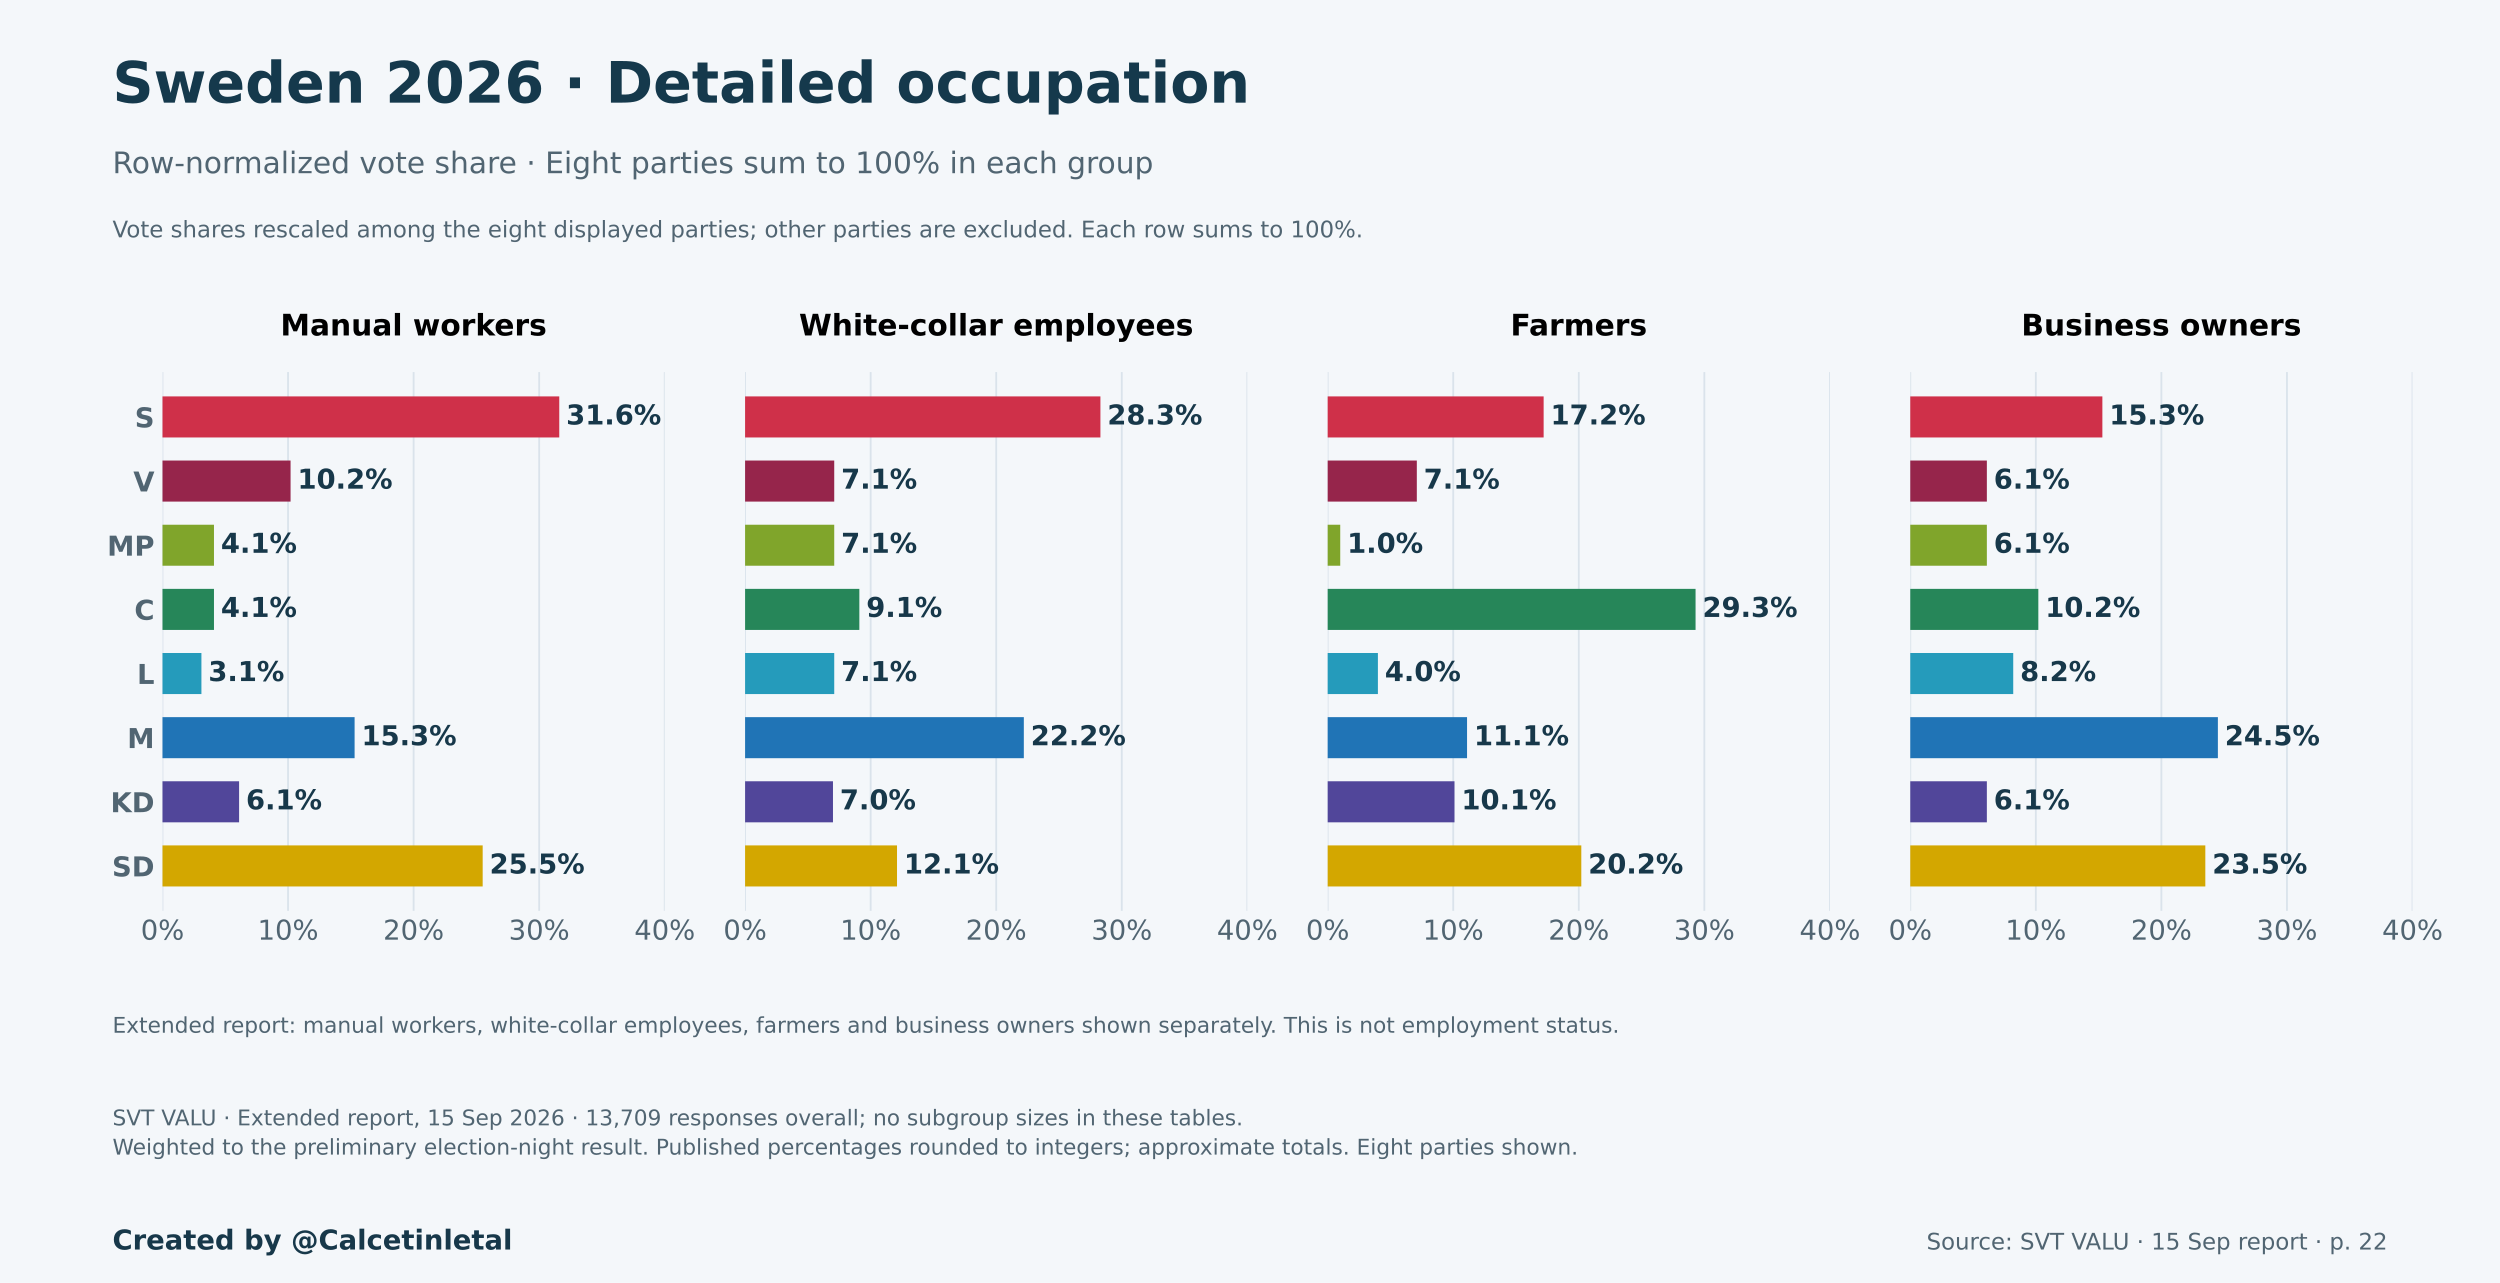
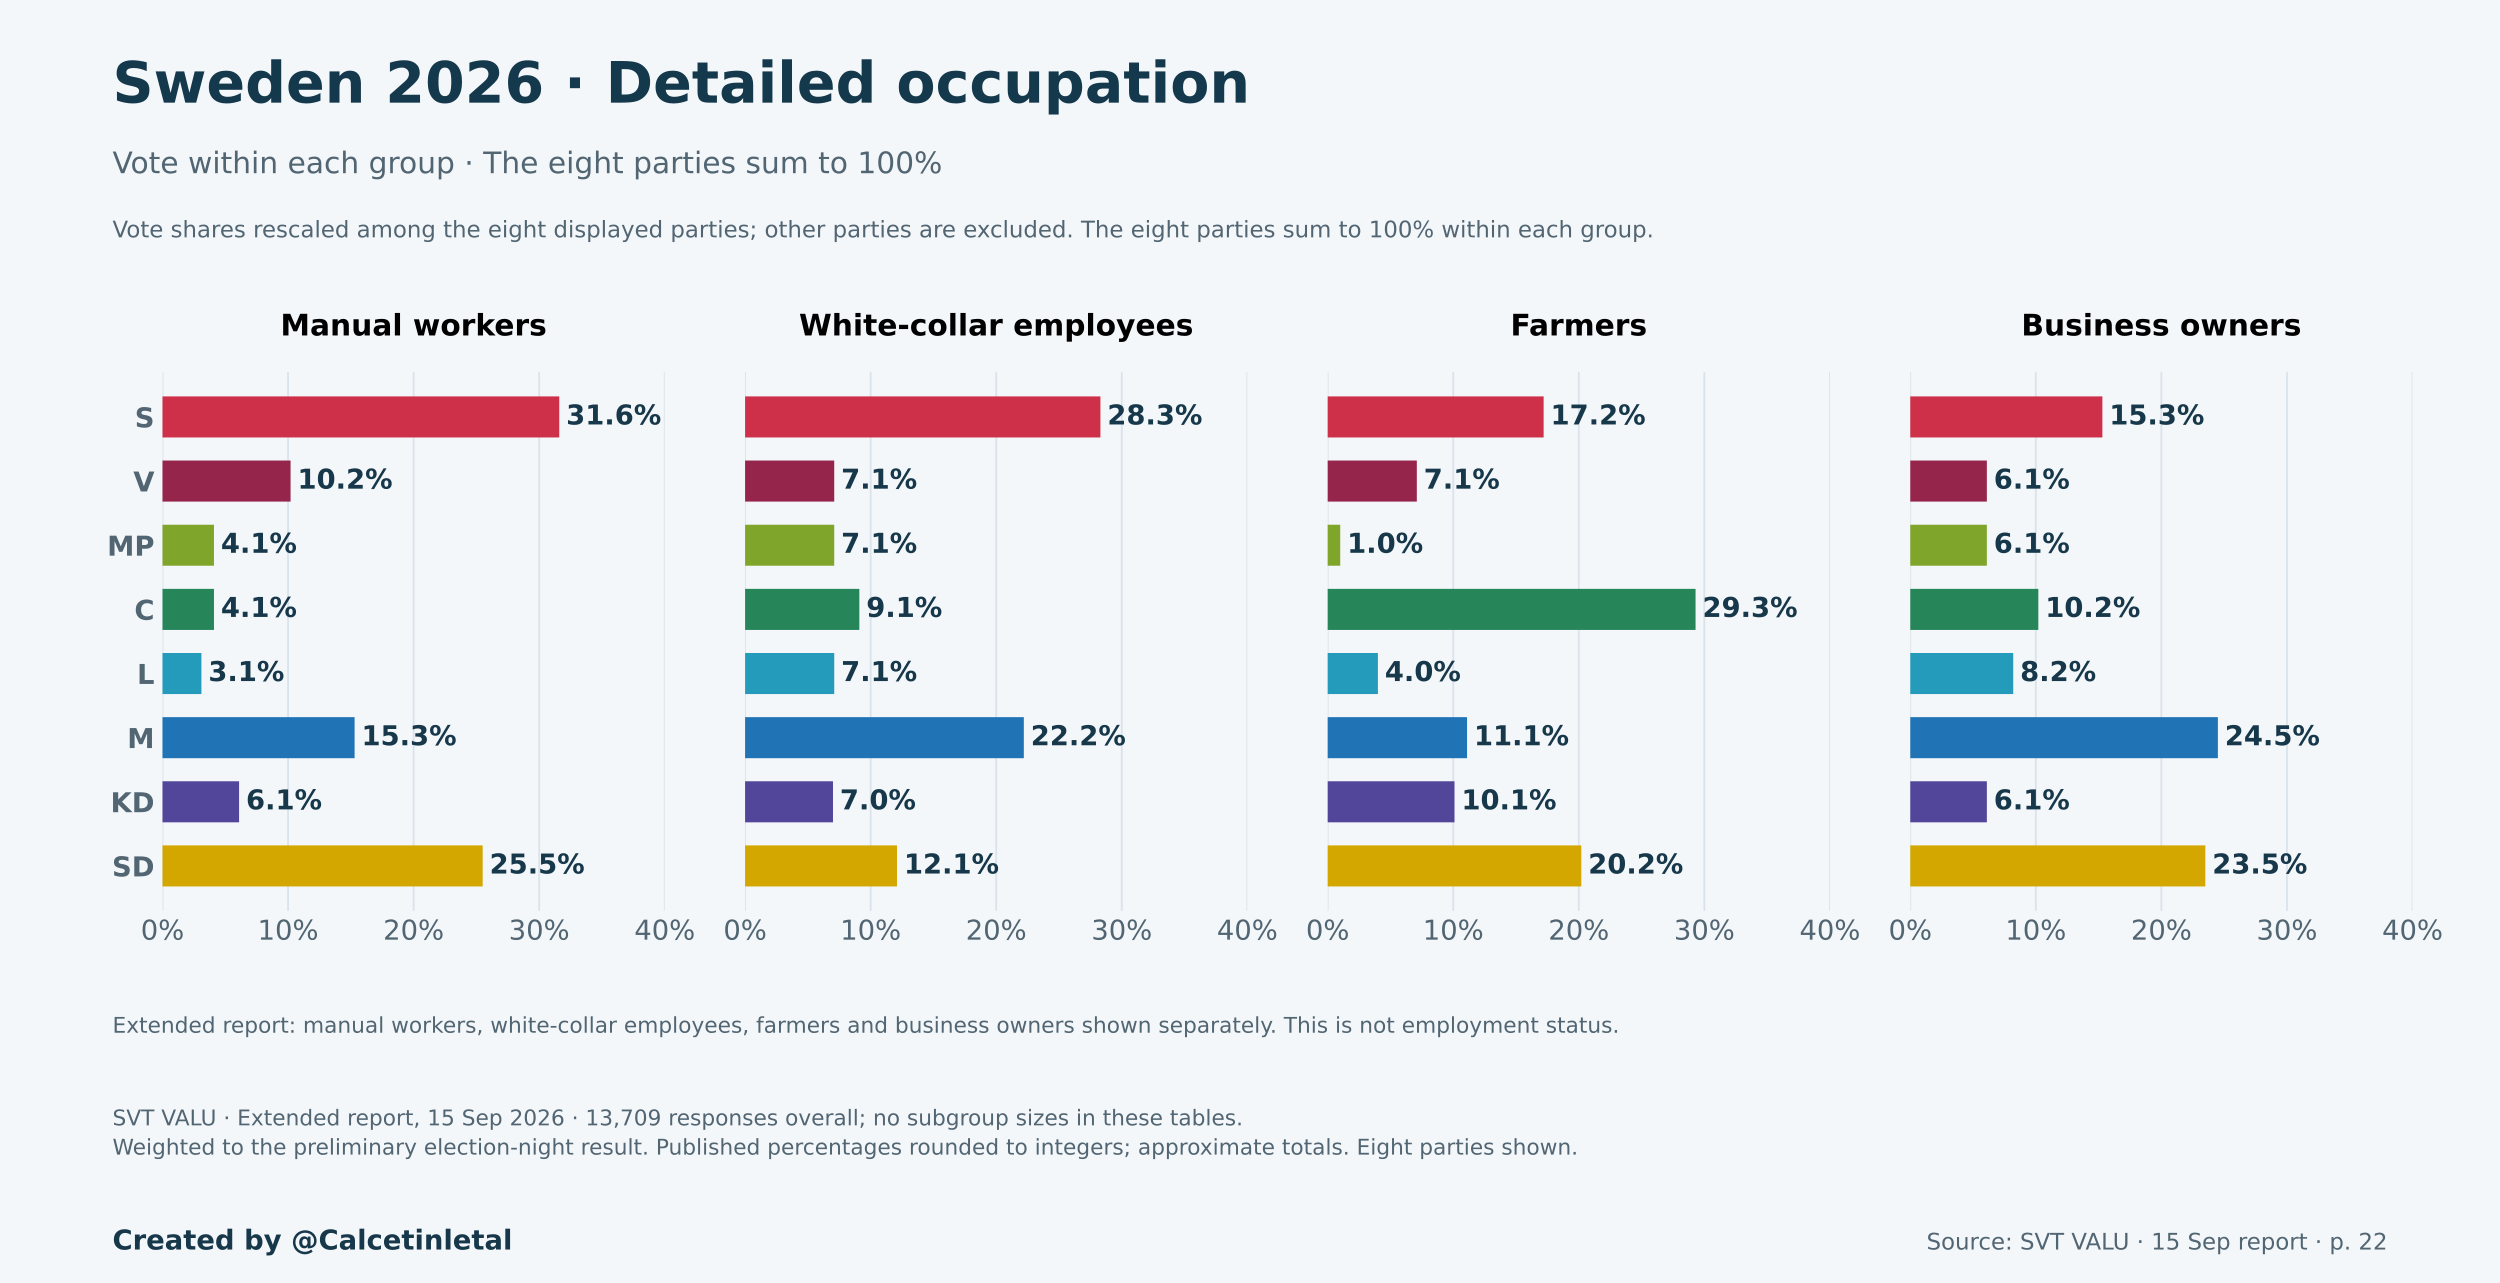
<svg xmlns="http://www.w3.org/2000/svg" xmlns:xlink="http://www.w3.org/1999/xlink" width="1094.4pt" height="561.6pt" viewBox="0 0 1094.4 561.6" version="1.1">
  <defs>
    <style type="text/css">*{stroke-linejoin: round; stroke-linecap: butt}</style>
  </defs>
  <g id="figure_1">
    <g id="patch_1">
      <path d="M 0 561.6 L 1094.4 561.6 L 1094.4 0 L 0 0 z " style="fill: #f4f7fa" />
    </g>
    <g id="axes_1">
      <g id="patch_2">
        <path d="M 71.136 398.736 L 290.993 398.736 L 290.993 162.864 L 71.136 162.864 z " style="fill: #f4f7fa" />
      </g>
      <g id="matplotlib.axis_1">
        <g id="xtick_1">
          <g id="line2d_1">
-             <path d="M 71.136 398.736 L 71.136 162.864 " clip-path="url(#pea4f59d64b)" style="fill: none; stroke: #dae3eb; stroke-width: 0.8; stroke-linecap: square" />
+             <path d="M 71.136 398.736 L 71.136 162.864 " clip-path="url(#p33c6704130)" style="fill: none; stroke: #dae3eb; stroke-width: 0.8; stroke-linecap: square" />
          </g>
          <g id="line2d_2" />
          <g id="text_1">
            <text style="font-size: 12px; font-family: 'DejaVu Sans'; text-anchor: middle; fill: #516572" x="71.136" y="411.354" transform="rotate(-0 71.136 411.3541)">0%</text>
          </g>
        </g>
        <g id="xtick_2">
          <g id="line2d_3">
-             <path d="M 126.1 398.736 L 126.1 162.864 " clip-path="url(#pea4f59d64b)" style="fill: none; stroke: #dae3eb; stroke-width: 0.8; stroke-linecap: square" />
+             <path d="M 126.1 398.736 L 126.1 162.864 " clip-path="url(#p33c6704130)" style="fill: none; stroke: #dae3eb; stroke-width: 0.8; stroke-linecap: square" />
          </g>
          <g id="line2d_4" />
          <g id="text_2">
            <text style="font-size: 12px; font-family: 'DejaVu Sans'; text-anchor: middle; fill: #516572" x="126.1" y="411.354" transform="rotate(-0 126.1003 411.3541)">10%</text>
          </g>
        </g>
        <g id="xtick_3">
          <g id="line2d_5">
-             <path d="M 181.065 398.736 L 181.065 162.864 " clip-path="url(#pea4f59d64b)" style="fill: none; stroke: #dae3eb; stroke-width: 0.8; stroke-linecap: square" />
+             <path d="M 181.065 398.736 L 181.065 162.864 " clip-path="url(#p33c6704130)" style="fill: none; stroke: #dae3eb; stroke-width: 0.8; stroke-linecap: square" />
          </g>
          <g id="line2d_6" />
          <g id="text_3">
            <text style="font-size: 12px; font-family: 'DejaVu Sans'; text-anchor: middle; fill: #516572" x="181.065" y="411.354" transform="rotate(-0 181.0646 411.3541)">20%</text>
          </g>
        </g>
        <g id="xtick_4">
          <g id="line2d_7">
-             <path d="M 236.029 398.736 L 236.029 162.864 " clip-path="url(#pea4f59d64b)" style="fill: none; stroke: #dae3eb; stroke-width: 0.8; stroke-linecap: square" />
+             <path d="M 236.029 398.736 L 236.029 162.864 " clip-path="url(#p33c6704130)" style="fill: none; stroke: #dae3eb; stroke-width: 0.8; stroke-linecap: square" />
          </g>
          <g id="line2d_8" />
          <g id="text_4">
            <text style="font-size: 12px; font-family: 'DejaVu Sans'; text-anchor: middle; fill: #516572" x="236.029" y="411.354" transform="rotate(-0 236.0289 411.3541)">30%</text>
          </g>
        </g>
        <g id="xtick_5">
          <g id="line2d_9">
-             <path d="M 290.993 398.736 L 290.993 162.864 " clip-path="url(#pea4f59d64b)" style="fill: none; stroke: #dae3eb; stroke-width: 0.8; stroke-linecap: square" />
+             <path d="M 290.993 398.736 L 290.993 162.864 " clip-path="url(#p33c6704130)" style="fill: none; stroke: #dae3eb; stroke-width: 0.8; stroke-linecap: square" />
          </g>
          <g id="line2d_10" />
          <g id="text_5">
            <text style="font-size: 12px; font-family: 'DejaVu Sans'; text-anchor: middle; fill: #516572" x="290.993" y="411.354" transform="rotate(-0 290.9931 411.3541)">40%</text>
          </g>
        </g>
      </g>
      <g id="matplotlib.axis_2">
        <g id="ytick_1">
          <g id="line2d_11" />
          <g id="text_6">
            <text style="font-weight: 700; font-size: 12px; font-family: 'DejaVu Sans'; text-anchor: end; fill: #516572" x="67.636" y="187.079" transform="rotate(-0 67.636 187.0791)">S</text>
          </g>
        </g>
        <g id="ytick_2">
          <g id="line2d_12" />
          <g id="text_7">
            <text style="font-weight: 700; font-size: 12px; font-family: 'DejaVu Sans'; text-anchor: end; fill: #516572" x="67.636" y="215.159" transform="rotate(-0 67.636 215.1591)">V</text>
          </g>
        </g>
        <g id="ytick_3">
          <g id="line2d_13" />
          <g id="text_8">
            <text style="font-weight: 700; font-size: 12px; font-family: 'DejaVu Sans'; text-anchor: end; fill: #516572" x="67.636" y="243.239" transform="rotate(-0 67.636 243.2391)">MP</text>
          </g>
        </g>
        <g id="ytick_4">
          <g id="line2d_14" />
          <g id="text_9">
            <text style="font-weight: 700; font-size: 12px; font-family: 'DejaVu Sans'; text-anchor: end; fill: #516572" x="67.636" y="271.319" transform="rotate(-0 67.636 271.3191)">C</text>
          </g>
        </g>
        <g id="ytick_5">
          <g id="line2d_15" />
          <g id="text_10">
            <text style="font-weight: 700; font-size: 12px; font-family: 'DejaVu Sans'; text-anchor: end; fill: #516572" x="67.636" y="299.399" transform="rotate(-0 67.636 299.3991)">L</text>
          </g>
        </g>
        <g id="ytick_6">
          <g id="line2d_16" />
          <g id="text_11">
            <text style="font-weight: 700; font-size: 12px; font-family: 'DejaVu Sans'; text-anchor: end; fill: #516572" x="67.636" y="327.479" transform="rotate(-0 67.636 327.4791)">M</text>
          </g>
        </g>
        <g id="ytick_7">
          <g id="line2d_17" />
          <g id="text_12">
            <text style="font-weight: 700; font-size: 12px; font-family: 'DejaVu Sans'; text-anchor: end; fill: #516572" x="67.636" y="355.559" transform="rotate(-0 67.636 355.5591)">KD</text>
          </g>
        </g>
        <g id="ytick_8">
          <g id="line2d_18" />
          <g id="text_13">
            <text style="font-weight: 700; font-size: 12px; font-family: 'DejaVu Sans'; text-anchor: end; fill: #516572" x="67.636" y="383.639" transform="rotate(-0 67.636 383.6391)">SD</text>
          </g>
        </g>
      </g>
      <g id="patch_3">
-         <path d="M 71.136 173.534 L 244.823 173.534 L 244.823 191.506 L 71.136 191.506 z " clip-path="url(#pea4f59d64b)" style="fill: #cf3049" />
+         <path d="M 71.136 173.534 L 244.823 173.534 L 244.823 191.506 L 71.136 191.506 z " clip-path="url(#p33c6704130)" style="fill: #cf3049" />
      </g>
      <g id="patch_4">
-         <path d="M 71.136 201.614 L 127.2 201.614 L 127.2 219.586 L 71.136 219.586 z " clip-path="url(#pea4f59d64b)" style="fill: #96254b" />
+         <path d="M 71.136 201.614 L 127.2 201.614 L 127.2 219.586 L 71.136 219.586 z " clip-path="url(#p33c6704130)" style="fill: #96254b" />
      </g>
      <g id="patch_5">
-         <path d="M 71.136 229.694 L 93.671 229.694 L 93.671 247.666 L 71.136 247.666 z " clip-path="url(#pea4f59d64b)" style="fill: #80a52b" />
+         <path d="M 71.136 229.694 L 93.671 229.694 L 93.671 247.666 L 71.136 247.666 z " clip-path="url(#p33c6704130)" style="fill: #80a52b" />
      </g>
      <g id="patch_6">
-         <path d="M 71.136 257.774 L 93.671 257.774 L 93.671 275.746 L 71.136 275.746 z " clip-path="url(#pea4f59d64b)" style="fill: #268659" />
+         <path d="M 71.136 257.774 L 93.671 257.774 L 93.671 275.746 L 71.136 275.746 z " clip-path="url(#p33c6704130)" style="fill: #268659" />
      </g>
      <g id="patch_7">
-         <path d="M 71.136 285.854 L 88.175 285.854 L 88.175 303.826 L 71.136 303.826 z " clip-path="url(#pea4f59d64b)" style="fill: #259bbb" />
+         <path d="M 71.136 285.854 L 88.175 285.854 L 88.175 303.826 L 71.136 303.826 z " clip-path="url(#p33c6704130)" style="fill: #259bbb" />
      </g>
      <g id="patch_8">
-         <path d="M 71.136 313.934 L 155.231 313.934 L 155.231 331.906 L 71.136 331.906 z " clip-path="url(#pea4f59d64b)" style="fill: #2074b6" />
+         <path d="M 71.136 313.934 L 155.231 313.934 L 155.231 331.906 L 71.136 331.906 z " clip-path="url(#p33c6704130)" style="fill: #2074b6" />
      </g>
      <g id="patch_9">
-         <path d="M 71.136 342.014 L 104.664 342.014 L 104.664 359.986 L 71.136 359.986 z " clip-path="url(#pea4f59d64b)" style="fill: #51469a" />
+         <path d="M 71.136 342.014 L 104.664 342.014 L 104.664 359.986 L 71.136 359.986 z " clip-path="url(#p33c6704130)" style="fill: #51469a" />
      </g>
      <g id="patch_10">
-         <path d="M 71.136 370.094 L 211.295 370.094 L 211.295 388.066 L 71.136 388.066 z " clip-path="url(#pea4f59d64b)" style="fill: #d3a700" />
+         <path d="M 71.136 370.094 L 211.295 370.094 L 211.295 388.066 L 71.136 388.066 z " clip-path="url(#p33c6704130)" style="fill: #d3a700" />
      </g>
      <g id="text_14">
        <text style="font-weight: 700; font-size: 12px; font-family: 'DejaVu Sans'; text-anchor: start; fill: #17384a" x="247.846" y="185.831" transform="rotate(-0 247.8462 185.8313)">31.6%</text>
      </g>
      <g id="text_15">
        <text style="font-weight: 700; font-size: 12px; font-family: 'DejaVu Sans'; text-anchor: start; fill: #17384a" x="130.223" y="213.911" transform="rotate(-0 130.2226 213.9112)">10.2%</text>
      </g>
      <g id="text_16">
        <text style="font-weight: 700; font-size: 12px; font-family: 'DejaVu Sans'; text-anchor: start; fill: #17384a" x="96.694" y="241.991" transform="rotate(-0 96.69439 241.9913)">4.1%</text>
      </g>
      <g id="text_17">
        <text style="font-weight: 700; font-size: 12px; font-family: 'DejaVu Sans'; text-anchor: start; fill: #17384a" x="96.694" y="270.071" transform="rotate(-0 96.69439 270.0713)">4.1%</text>
      </g>
      <g id="text_18">
        <text style="font-weight: 700; font-size: 12px; font-family: 'DejaVu Sans'; text-anchor: start; fill: #17384a" x="91.198" y="298.151" transform="rotate(-0 91.19796 298.1513)">3.1%</text>
      </g>
      <g id="text_19">
        <text style="font-weight: 700; font-size: 12px; font-family: 'DejaVu Sans'; text-anchor: start; fill: #17384a" x="158.254" y="326.231" transform="rotate(-0 158.2544 326.2312)">15.3%</text>
      </g>
      <g id="text_20">
        <text style="font-weight: 700; font-size: 12px; font-family: 'DejaVu Sans'; text-anchor: start; fill: #17384a" x="107.687" y="354.311" transform="rotate(-0 107.6873 354.3112)">6.1%</text>
      </g>
      <g id="text_21">
        <text style="font-weight: 700; font-size: 12px; font-family: 'DejaVu Sans'; text-anchor: start; fill: #17384a" x="214.318" y="382.391" transform="rotate(-0 214.318 382.3913)">25.5%</text>
      </g>
      <g id="text_22">
        <text style="font-weight: 700; font-size: 13px; font-family: 'DejaVu Sans'; text-anchor: middle" x="181.065" y="146.864" transform="rotate(-0 181.0646 146.864)">Manual workers</text>
      </g>
    </g>
    <g id="axes_2">
      <g id="patch_11">
        <path d="M 326.17 398.736 L 546.027 398.736 L 546.027 162.864 L 326.17 162.864 z " style="fill: #f4f7fa" />
      </g>
      <g id="matplotlib.axis_3">
        <g id="xtick_6">
          <g id="line2d_19">
-             <path d="M 326.17 398.736 L 326.17 162.864 " clip-path="url(#p97ca20b583)" style="fill: none; stroke: #dae3eb; stroke-width: 0.8; stroke-linecap: square" />
+             <path d="M 326.17 398.736 L 326.17 162.864 " clip-path="url(#pa8142bf93e)" style="fill: none; stroke: #dae3eb; stroke-width: 0.8; stroke-linecap: square" />
          </g>
          <g id="line2d_20" />
          <g id="text_23">
            <text style="font-size: 12px; font-family: 'DejaVu Sans'; text-anchor: middle; fill: #516572" x="326.17" y="411.354" transform="rotate(-0 326.1703 411.3541)">0%</text>
          </g>
        </g>
        <g id="xtick_7">
          <g id="line2d_21">
-             <path d="M 381.135 398.736 L 381.135 162.864 " clip-path="url(#p97ca20b583)" style="fill: none; stroke: #dae3eb; stroke-width: 0.8; stroke-linecap: square" />
+             <path d="M 381.135 398.736 L 381.135 162.864 " clip-path="url(#pa8142bf93e)" style="fill: none; stroke: #dae3eb; stroke-width: 0.8; stroke-linecap: square" />
          </g>
          <g id="line2d_22" />
          <g id="text_24">
            <text style="font-size: 12px; font-family: 'DejaVu Sans'; text-anchor: middle; fill: #516572" x="381.135" y="411.354" transform="rotate(-0 381.1346 411.3541)">10%</text>
          </g>
        </g>
        <g id="xtick_8">
          <g id="line2d_23">
-             <path d="M 436.099 398.736 L 436.099 162.864 " clip-path="url(#p97ca20b583)" style="fill: none; stroke: #dae3eb; stroke-width: 0.8; stroke-linecap: square" />
+             <path d="M 436.099 398.736 L 436.099 162.864 " clip-path="url(#pa8142bf93e)" style="fill: none; stroke: #dae3eb; stroke-width: 0.8; stroke-linecap: square" />
          </g>
          <g id="line2d_24" />
          <g id="text_25">
            <text style="font-size: 12px; font-family: 'DejaVu Sans'; text-anchor: middle; fill: #516572" x="436.099" y="411.354" transform="rotate(-0 436.0989 411.3541)">20%</text>
          </g>
        </g>
        <g id="xtick_9">
          <g id="line2d_25">
-             <path d="M 491.063 398.736 L 491.063 162.864 " clip-path="url(#p97ca20b583)" style="fill: none; stroke: #dae3eb; stroke-width: 0.8; stroke-linecap: square" />
+             <path d="M 491.063 398.736 L 491.063 162.864 " clip-path="url(#pa8142bf93e)" style="fill: none; stroke: #dae3eb; stroke-width: 0.8; stroke-linecap: square" />
          </g>
          <g id="line2d_26" />
          <g id="text_26">
            <text style="font-size: 12px; font-family: 'DejaVu Sans'; text-anchor: middle; fill: #516572" x="491.063" y="411.354" transform="rotate(-0 491.0631 411.3541)">30%</text>
          </g>
        </g>
        <g id="xtick_10">
          <g id="line2d_27">
-             <path d="M 546.027 398.736 L 546.027 162.864 " clip-path="url(#p97ca20b583)" style="fill: none; stroke: #dae3eb; stroke-width: 0.8; stroke-linecap: square" />
+             <path d="M 546.027 398.736 L 546.027 162.864 " clip-path="url(#pa8142bf93e)" style="fill: none; stroke: #dae3eb; stroke-width: 0.8; stroke-linecap: square" />
          </g>
          <g id="line2d_28" />
          <g id="text_27">
            <text style="font-size: 12px; font-family: 'DejaVu Sans'; text-anchor: middle; fill: #516572" x="546.027" y="411.354" transform="rotate(-0 546.0274 411.3541)">40%</text>
          </g>
        </g>
      </g>
      <g id="matplotlib.axis_4">
        <g id="ytick_9">
          <g id="line2d_29" />
        </g>
        <g id="ytick_10">
          <g id="line2d_30" />
        </g>
        <g id="ytick_11">
          <g id="line2d_31" />
        </g>
        <g id="ytick_12">
          <g id="line2d_32" />
        </g>
        <g id="ytick_13">
          <g id="line2d_33" />
        </g>
        <g id="ytick_14">
          <g id="line2d_34" />
        </g>
        <g id="ytick_15">
          <g id="line2d_35" />
        </g>
        <g id="ytick_16">
          <g id="line2d_36" />
        </g>
      </g>
      <g id="patch_12">
-         <path d="M 326.17 173.534 L 481.719 173.534 L 481.719 191.506 L 326.17 191.506 z " clip-path="url(#p97ca20b583)" style="fill: #cf3049" />
+         <path d="M 326.17 173.534 L 481.719 173.534 L 481.719 191.506 L 326.17 191.506 z " clip-path="url(#pa8142bf93e)" style="fill: #cf3049" />
      </g>
      <g id="patch_13">
-         <path d="M 326.17 201.614 L 365.195 201.614 L 365.195 219.586 L 326.17 219.586 z " clip-path="url(#p97ca20b583)" style="fill: #96254b" />
+         <path d="M 326.17 201.614 L 365.195 201.614 L 365.195 219.586 L 326.17 219.586 z " clip-path="url(#pa8142bf93e)" style="fill: #96254b" />
      </g>
      <g id="patch_14">
-         <path d="M 326.17 229.694 L 365.195 229.694 L 365.195 247.666 L 326.17 247.666 z " clip-path="url(#p97ca20b583)" style="fill: #80a52b" />
+         <path d="M 326.17 229.694 L 365.195 229.694 L 365.195 247.666 L 326.17 247.666 z " clip-path="url(#pa8142bf93e)" style="fill: #80a52b" />
      </g>
      <g id="patch_15">
-         <path d="M 326.17 257.774 L 376.188 257.774 L 376.188 275.746 L 326.17 275.746 z " clip-path="url(#p97ca20b583)" style="fill: #268659" />
+         <path d="M 326.17 257.774 L 376.188 257.774 L 376.188 275.746 L 326.17 275.746 z " clip-path="url(#pa8142bf93e)" style="fill: #268659" />
      </g>
      <g id="patch_16">
-         <path d="M 326.17 285.854 L 365.195 285.854 L 365.195 303.826 L 326.17 303.826 z " clip-path="url(#p97ca20b583)" style="fill: #259bbb" />
+         <path d="M 326.17 285.854 L 365.195 285.854 L 365.195 303.826 L 326.17 303.826 z " clip-path="url(#pa8142bf93e)" style="fill: #259bbb" />
      </g>
      <g id="patch_17">
-         <path d="M 326.17 313.934 L 448.191 313.934 L 448.191 331.906 L 326.17 331.906 z " clip-path="url(#p97ca20b583)" style="fill: #2074b6" />
+         <path d="M 326.17 313.934 L 448.191 313.934 L 448.191 331.906 L 326.17 331.906 z " clip-path="url(#pa8142bf93e)" style="fill: #2074b6" />
      </g>
      <g id="patch_18">
-         <path d="M 326.17 342.014 L 364.645 342.014 L 364.645 359.986 L 326.17 359.986 z " clip-path="url(#p97ca20b583)" style="fill: #51469a" />
+         <path d="M 326.17 342.014 L 364.645 342.014 L 364.645 359.986 L 326.17 359.986 z " clip-path="url(#pa8142bf93e)" style="fill: #51469a" />
      </g>
      <g id="patch_19">
-         <path d="M 326.17 370.094 L 392.677 370.094 L 392.677 388.066 L 326.17 388.066 z " clip-path="url(#p97ca20b583)" style="fill: #d3a700" />
+         <path d="M 326.17 370.094 L 392.677 370.094 L 392.677 388.066 L 326.17 388.066 z " clip-path="url(#pa8142bf93e)" style="fill: #d3a700" />
      </g>
      <g id="text_28">
        <text style="font-weight: 700; font-size: 12px; font-family: 'DejaVu Sans'; text-anchor: start; fill: #17384a" x="484.742" y="185.831" transform="rotate(-0 484.7423 185.8313)">28.3%</text>
      </g>
      <g id="text_29">
        <text style="font-weight: 700; font-size: 12px; font-family: 'DejaVu Sans'; text-anchor: start; fill: #17384a" x="368.218" y="213.911" transform="rotate(-0 368.218 213.9112)">7.1%</text>
      </g>
      <g id="text_30">
        <text style="font-weight: 700; font-size: 12px; font-family: 'DejaVu Sans'; text-anchor: start; fill: #17384a" x="368.218" y="241.991" transform="rotate(-0 368.218 241.9913)">7.1%</text>
      </g>
      <g id="text_31">
        <text style="font-weight: 700; font-size: 12px; font-family: 'DejaVu Sans'; text-anchor: start; fill: #17384a" x="379.211" y="270.071" transform="rotate(-0 379.2108 270.0713)">9.1%</text>
      </g>
      <g id="text_32">
        <text style="font-weight: 700; font-size: 12px; font-family: 'DejaVu Sans'; text-anchor: start; fill: #17384a" x="368.218" y="298.151" transform="rotate(-0 368.218 298.1513)">7.1%</text>
      </g>
      <g id="text_33">
        <text style="font-weight: 700; font-size: 12px; font-family: 'DejaVu Sans'; text-anchor: start; fill: #17384a" x="451.214" y="326.231" transform="rotate(-0 451.214 326.2312)">22.2%</text>
      </g>
      <g id="text_34">
        <text style="font-weight: 700; font-size: 12px; font-family: 'DejaVu Sans'; text-anchor: start; fill: #17384a" x="367.668" y="354.311" transform="rotate(-0 367.6683 354.3112)">7.0%</text>
      </g>
      <g id="text_35">
        <text style="font-weight: 700; font-size: 12px; font-family: 'DejaVu Sans'; text-anchor: start; fill: #17384a" x="395.7" y="382.391" transform="rotate(-0 395.7001 382.3913)">12.1%</text>
      </g>
      <g id="text_36">
        <text style="font-weight: 700; font-size: 13px; font-family: 'DejaVu Sans'; text-anchor: middle" x="436.099" y="146.864" transform="rotate(-0 436.0989 146.864)">White-collar employees</text>
      </g>
    </g>
    <g id="axes_3">
      <g id="patch_20">
        <path d="M 581.205 398.736 L 801.062 398.736 L 801.062 162.864 L 581.205 162.864 z " style="fill: #f4f7fa" />
      </g>
      <g id="matplotlib.axis_5">
        <g id="xtick_11">
          <g id="line2d_37">
-             <path d="M 581.205 398.736 L 581.205 162.864 " clip-path="url(#p9a6345f9fa)" style="fill: none; stroke: #dae3eb; stroke-width: 0.8; stroke-linecap: square" />
+             <path d="M 581.205 398.736 L 581.205 162.864 " clip-path="url(#ped883ee369)" style="fill: none; stroke: #dae3eb; stroke-width: 0.8; stroke-linecap: square" />
          </g>
          <g id="line2d_38" />
          <g id="text_37">
            <text style="font-size: 12px; font-family: 'DejaVu Sans'; text-anchor: middle; fill: #516572" x="581.205" y="411.354" transform="rotate(-0 581.2046 411.3541)">0%</text>
          </g>
        </g>
        <g id="xtick_12">
          <g id="line2d_39">
-             <path d="M 636.169 398.736 L 636.169 162.864 " clip-path="url(#p9a6345f9fa)" style="fill: none; stroke: #dae3eb; stroke-width: 0.8; stroke-linecap: square" />
+             <path d="M 636.169 398.736 L 636.169 162.864 " clip-path="url(#ped883ee369)" style="fill: none; stroke: #dae3eb; stroke-width: 0.8; stroke-linecap: square" />
          </g>
          <g id="line2d_40" />
          <g id="text_38">
            <text style="font-size: 12px; font-family: 'DejaVu Sans'; text-anchor: middle; fill: #516572" x="636.169" y="411.354" transform="rotate(-0 636.1689 411.3541)">10%</text>
          </g>
        </g>
        <g id="xtick_13">
          <g id="line2d_41">
-             <path d="M 691.133 398.736 L 691.133 162.864 " clip-path="url(#p9a6345f9fa)" style="fill: none; stroke: #dae3eb; stroke-width: 0.8; stroke-linecap: square" />
+             <path d="M 691.133 398.736 L 691.133 162.864 " clip-path="url(#ped883ee369)" style="fill: none; stroke: #dae3eb; stroke-width: 0.8; stroke-linecap: square" />
          </g>
          <g id="line2d_42" />
          <g id="text_39">
            <text style="font-size: 12px; font-family: 'DejaVu Sans'; text-anchor: middle; fill: #516572" x="691.133" y="411.354" transform="rotate(-0 691.1331 411.3541)">20%</text>
          </g>
        </g>
        <g id="xtick_14">
          <g id="line2d_43">
-             <path d="M 746.097 398.736 L 746.097 162.864 " clip-path="url(#p9a6345f9fa)" style="fill: none; stroke: #dae3eb; stroke-width: 0.8; stroke-linecap: square" />
+             <path d="M 746.097 398.736 L 746.097 162.864 " clip-path="url(#ped883ee369)" style="fill: none; stroke: #dae3eb; stroke-width: 0.8; stroke-linecap: square" />
          </g>
          <g id="line2d_44" />
          <g id="text_40">
            <text style="font-size: 12px; font-family: 'DejaVu Sans'; text-anchor: middle; fill: #516572" x="746.097" y="411.354" transform="rotate(-0 746.0974 411.3541)">30%</text>
          </g>
        </g>
        <g id="xtick_15">
          <g id="line2d_45">
-             <path d="M 801.062 398.736 L 801.062 162.864 " clip-path="url(#p9a6345f9fa)" style="fill: none; stroke: #dae3eb; stroke-width: 0.8; stroke-linecap: square" />
+             <path d="M 801.062 398.736 L 801.062 162.864 " clip-path="url(#ped883ee369)" style="fill: none; stroke: #dae3eb; stroke-width: 0.8; stroke-linecap: square" />
          </g>
          <g id="line2d_46" />
          <g id="text_41">
            <text style="font-size: 12px; font-family: 'DejaVu Sans'; text-anchor: middle; fill: #516572" x="801.062" y="411.354" transform="rotate(-0 801.0617 411.3541)">40%</text>
          </g>
        </g>
      </g>
      <g id="matplotlib.axis_6">
        <g id="ytick_17">
          <g id="line2d_47" />
        </g>
        <g id="ytick_18">
          <g id="line2d_48" />
        </g>
        <g id="ytick_19">
          <g id="line2d_49" />
        </g>
        <g id="ytick_20">
          <g id="line2d_50" />
        </g>
        <g id="ytick_21">
          <g id="line2d_51" />
        </g>
        <g id="ytick_22">
          <g id="line2d_52" />
        </g>
        <g id="ytick_23">
          <g id="line2d_53" />
        </g>
        <g id="ytick_24">
          <g id="line2d_54" />
        </g>
      </g>
      <g id="patch_21">
-         <path d="M 581.205 173.534 L 675.743 173.534 L 675.743 191.506 L 581.205 191.506 z " clip-path="url(#p9a6345f9fa)" style="fill: #cf3049" />
+         <path d="M 581.205 173.534 L 675.743 173.534 L 675.743 191.506 L 581.205 191.506 z " clip-path="url(#ped883ee369)" style="fill: #cf3049" />
      </g>
      <g id="patch_22">
-         <path d="M 581.205 201.614 L 620.229 201.614 L 620.229 219.586 L 581.205 219.586 z " clip-path="url(#p9a6345f9fa)" style="fill: #96254b" />
+         <path d="M 581.205 201.614 L 620.229 201.614 L 620.229 219.586 L 581.205 219.586 z " clip-path="url(#ped883ee369)" style="fill: #96254b" />
      </g>
      <g id="patch_23">
-         <path d="M 581.205 229.694 L 586.701 229.694 L 586.701 247.666 L 581.205 247.666 z " clip-path="url(#p9a6345f9fa)" style="fill: #80a52b" />
+         <path d="M 581.205 229.694 L 586.701 229.694 L 586.701 247.666 L 581.205 247.666 z " clip-path="url(#ped883ee369)" style="fill: #80a52b" />
      </g>
      <g id="patch_24">
-         <path d="M 581.205 257.774 L 742.25 257.774 L 742.25 275.746 L 581.205 275.746 z " clip-path="url(#p9a6345f9fa)" style="fill: #268659" />
+         <path d="M 581.205 257.774 L 742.25 257.774 L 742.25 275.746 L 581.205 275.746 z " clip-path="url(#ped883ee369)" style="fill: #268659" />
      </g>
      <g id="patch_25">
-         <path d="M 581.205 285.854 L 603.19 285.854 L 603.19 303.826 L 581.205 303.826 z " clip-path="url(#p9a6345f9fa)" style="fill: #259bbb" />
+         <path d="M 581.205 285.854 L 603.19 285.854 L 603.19 303.826 L 581.205 303.826 z " clip-path="url(#ped883ee369)" style="fill: #259bbb" />
      </g>
      <g id="patch_26">
-         <path d="M 581.205 313.934 L 642.215 313.934 L 642.215 331.906 L 581.205 331.906 z " clip-path="url(#p9a6345f9fa)" style="fill: #2074b6" />
+         <path d="M 581.205 313.934 L 642.215 313.934 L 642.215 331.906 L 581.205 331.906 z " clip-path="url(#ped883ee369)" style="fill: #2074b6" />
      </g>
      <g id="patch_27">
-         <path d="M 581.205 342.014 L 636.718 342.014 L 636.718 359.986 L 581.205 359.986 z " clip-path="url(#p9a6345f9fa)" style="fill: #51469a" />
+         <path d="M 581.205 342.014 L 636.718 342.014 L 636.718 359.986 L 581.205 359.986 z " clip-path="url(#ped883ee369)" style="fill: #51469a" />
      </g>
      <g id="patch_28">
-         <path d="M 581.205 370.094 L 692.232 370.094 L 692.232 388.066 L 581.205 388.066 z " clip-path="url(#p9a6345f9fa)" style="fill: #d3a700" />
+         <path d="M 581.205 370.094 L 692.232 370.094 L 692.232 388.066 L 581.205 388.066 z " clip-path="url(#ped883ee369)" style="fill: #d3a700" />
      </g>
      <g id="text_42">
        <text style="font-weight: 700; font-size: 12px; font-family: 'DejaVu Sans'; text-anchor: start; fill: #17384a" x="678.766" y="185.831" transform="rotate(-0 678.7662 185.8313)">17.2%</text>
      </g>
      <g id="text_43">
        <text style="font-weight: 700; font-size: 12px; font-family: 'DejaVu Sans'; text-anchor: start; fill: #17384a" x="623.252" y="213.911" transform="rotate(-0 623.2523 213.9112)">7.1%</text>
      </g>
      <g id="text_44">
        <text style="font-weight: 700; font-size: 12px; font-family: 'DejaVu Sans'; text-anchor: start; fill: #17384a" x="589.724" y="241.991" transform="rotate(-0 589.724 241.9913)">1.0%</text>
      </g>
      <g id="text_45">
        <text style="font-weight: 700; font-size: 12px; font-family: 'DejaVu Sans'; text-anchor: start; fill: #17384a" x="745.273" y="270.071" transform="rotate(-0 745.273 270.0713)">29.3%</text>
      </g>
      <g id="text_46">
        <text style="font-weight: 700; font-size: 12px; font-family: 'DejaVu Sans'; text-anchor: start; fill: #17384a" x="606.213" y="298.151" transform="rotate(-0 606.2133 298.1513)">4.0%</text>
      </g>
      <g id="text_47">
        <text style="font-weight: 700; font-size: 12px; font-family: 'DejaVu Sans'; text-anchor: start; fill: #17384a" x="645.238" y="326.231" transform="rotate(-0 645.238 326.2312)">11.1%</text>
      </g>
      <g id="text_48">
        <text style="font-weight: 700; font-size: 12px; font-family: 'DejaVu Sans'; text-anchor: start; fill: #17384a" x="639.742" y="354.311" transform="rotate(-0 639.7415 354.3112)">10.1%</text>
      </g>
      <g id="text_49">
        <text style="font-weight: 700; font-size: 12px; font-family: 'DejaVu Sans'; text-anchor: start; fill: #17384a" x="695.255" y="382.391" transform="rotate(-0 695.2555 382.3913)">20.2%</text>
      </g>
      <g id="text_50">
        <text style="font-weight: 700; font-size: 13px; font-family: 'DejaVu Sans'; text-anchor: middle" x="691.133" y="146.864" transform="rotate(-0 691.1331 146.864)">Farmers</text>
      </g>
    </g>
    <g id="axes_4">
      <g id="patch_29">
        <path d="M 836.239 398.736 L 1056.096 398.736 L 1056.096 162.864 L 836.239 162.864 z " style="fill: #f4f7fa" />
      </g>
      <g id="matplotlib.axis_7">
        <g id="xtick_16">
          <g id="line2d_55">
-             <path d="M 836.239 398.736 L 836.239 162.864 " clip-path="url(#p221f3e7b2a)" style="fill: none; stroke: #dae3eb; stroke-width: 0.8; stroke-linecap: square" />
+             <path d="M 836.239 398.736 L 836.239 162.864 " clip-path="url(#pa54f9a07bd)" style="fill: none; stroke: #dae3eb; stroke-width: 0.8; stroke-linecap: square" />
          </g>
          <g id="line2d_56" />
          <g id="text_51">
            <text style="font-size: 12px; font-family: 'DejaVu Sans'; text-anchor: middle; fill: #516572" x="836.239" y="411.354" transform="rotate(-0 836.2389 411.3541)">0%</text>
          </g>
        </g>
        <g id="xtick_17">
          <g id="line2d_57">
-             <path d="M 891.203 398.736 L 891.203 162.864 " clip-path="url(#p221f3e7b2a)" style="fill: none; stroke: #dae3eb; stroke-width: 0.8; stroke-linecap: square" />
+             <path d="M 891.203 398.736 L 891.203 162.864 " clip-path="url(#pa54f9a07bd)" style="fill: none; stroke: #dae3eb; stroke-width: 0.8; stroke-linecap: square" />
          </g>
          <g id="line2d_58" />
          <g id="text_52">
            <text style="font-size: 12px; font-family: 'DejaVu Sans'; text-anchor: middle; fill: #516572" x="891.203" y="411.354" transform="rotate(-0 891.2031 411.3541)">10%</text>
          </g>
        </g>
        <g id="xtick_18">
          <g id="line2d_59">
-             <path d="M 946.167 398.736 L 946.167 162.864 " clip-path="url(#p221f3e7b2a)" style="fill: none; stroke: #dae3eb; stroke-width: 0.8; stroke-linecap: square" />
+             <path d="M 946.167 398.736 L 946.167 162.864 " clip-path="url(#pa54f9a07bd)" style="fill: none; stroke: #dae3eb; stroke-width: 0.8; stroke-linecap: square" />
          </g>
          <g id="line2d_60" />
          <g id="text_53">
            <text style="font-size: 12px; font-family: 'DejaVu Sans'; text-anchor: middle; fill: #516572" x="946.167" y="411.354" transform="rotate(-0 946.1674 411.3541)">20%</text>
          </g>
        </g>
        <g id="xtick_19">
          <g id="line2d_61">
-             <path d="M 1001.132 398.736 L 1001.132 162.864 " clip-path="url(#p221f3e7b2a)" style="fill: none; stroke: #dae3eb; stroke-width: 0.8; stroke-linecap: square" />
+             <path d="M 1001.132 398.736 L 1001.132 162.864 " clip-path="url(#pa54f9a07bd)" style="fill: none; stroke: #dae3eb; stroke-width: 0.8; stroke-linecap: square" />
          </g>
          <g id="line2d_62" />
          <g id="text_54">
            <text style="font-size: 12px; font-family: 'DejaVu Sans'; text-anchor: middle; fill: #516572" x="1001.132" y="411.354" transform="rotate(-0 1001.132 411.3541)">30%</text>
          </g>
        </g>
        <g id="xtick_20">
          <g id="line2d_63">
-             <path d="M 1056.096 398.736 L 1056.096 162.864 " clip-path="url(#p221f3e7b2a)" style="fill: none; stroke: #dae3eb; stroke-width: 0.8; stroke-linecap: square" />
+             <path d="M 1056.096 398.736 L 1056.096 162.864 " clip-path="url(#pa54f9a07bd)" style="fill: none; stroke: #dae3eb; stroke-width: 0.8; stroke-linecap: square" />
          </g>
          <g id="line2d_64" />
          <g id="text_55">
            <text style="font-size: 12px; font-family: 'DejaVu Sans'; text-anchor: middle; fill: #516572" x="1056.096" y="411.354" transform="rotate(-0 1056.096 411.3541)">40%</text>
          </g>
        </g>
      </g>
      <g id="matplotlib.axis_8">
        <g id="ytick_25">
          <g id="line2d_65" />
        </g>
        <g id="ytick_26">
          <g id="line2d_66" />
        </g>
        <g id="ytick_27">
          <g id="line2d_67" />
        </g>
        <g id="ytick_28">
          <g id="line2d_68" />
        </g>
        <g id="ytick_29">
          <g id="line2d_69" />
        </g>
        <g id="ytick_30">
          <g id="line2d_70" />
        </g>
        <g id="ytick_31">
          <g id="line2d_71" />
        </g>
        <g id="ytick_32">
          <g id="line2d_72" />
        </g>
      </g>
      <g id="patch_30">
-         <path d="M 836.239 173.534 L 920.334 173.534 L 920.334 191.506 L 836.239 191.506 z " clip-path="url(#p221f3e7b2a)" style="fill: #cf3049" />
+         <path d="M 836.239 173.534 L 920.334 173.534 L 920.334 191.506 L 836.239 191.506 z " clip-path="url(#pa54f9a07bd)" style="fill: #cf3049" />
      </g>
      <g id="patch_31">
-         <path d="M 836.239 201.614 L 869.767 201.614 L 869.767 219.586 L 836.239 219.586 z " clip-path="url(#p221f3e7b2a)" style="fill: #96254b" />
+         <path d="M 836.239 201.614 L 869.767 201.614 L 869.767 219.586 L 836.239 219.586 z " clip-path="url(#pa54f9a07bd)" style="fill: #96254b" />
      </g>
      <g id="patch_32">
-         <path d="M 836.239 229.694 L 869.767 229.694 L 869.767 247.666 L 836.239 247.666 z " clip-path="url(#p221f3e7b2a)" style="fill: #80a52b" />
+         <path d="M 836.239 229.694 L 869.767 229.694 L 869.767 247.666 L 836.239 247.666 z " clip-path="url(#pa54f9a07bd)" style="fill: #80a52b" />
      </g>
      <g id="patch_33">
-         <path d="M 836.239 257.774 L 892.302 257.774 L 892.302 275.746 L 836.239 275.746 z " clip-path="url(#p221f3e7b2a)" style="fill: #268659" />
+         <path d="M 836.239 257.774 L 892.302 257.774 L 892.302 275.746 L 836.239 275.746 z " clip-path="url(#pa54f9a07bd)" style="fill: #268659" />
      </g>
      <g id="patch_34">
-         <path d="M 836.239 285.854 L 881.31 285.854 L 881.31 303.826 L 836.239 303.826 z " clip-path="url(#p221f3e7b2a)" style="fill: #259bbb" />
+         <path d="M 836.239 285.854 L 881.31 285.854 L 881.31 303.826 L 836.239 303.826 z " clip-path="url(#pa54f9a07bd)" style="fill: #259bbb" />
      </g>
      <g id="patch_35">
-         <path d="M 836.239 313.934 L 970.901 313.934 L 970.901 331.906 L 836.239 331.906 z " clip-path="url(#p221f3e7b2a)" style="fill: #2074b6" />
+         <path d="M 836.239 313.934 L 970.901 313.934 L 970.901 331.906 L 836.239 331.906 z " clip-path="url(#pa54f9a07bd)" style="fill: #2074b6" />
      </g>
      <g id="patch_36">
-         <path d="M 836.239 342.014 L 869.767 342.014 L 869.767 359.986 L 836.239 359.986 z " clip-path="url(#p221f3e7b2a)" style="fill: #51469a" />
+         <path d="M 836.239 342.014 L 869.767 342.014 L 869.767 359.986 L 836.239 359.986 z " clip-path="url(#pa54f9a07bd)" style="fill: #51469a" />
      </g>
      <g id="patch_37">
-         <path d="M 836.239 370.094 L 965.405 370.094 L 965.405 388.066 L 836.239 388.066 z " clip-path="url(#p221f3e7b2a)" style="fill: #d3a700" />
+         <path d="M 836.239 370.094 L 965.405 370.094 L 965.405 388.066 L 836.239 388.066 z " clip-path="url(#pa54f9a07bd)" style="fill: #d3a700" />
      </g>
      <g id="text_56">
        <text style="font-weight: 700; font-size: 12px; font-family: 'DejaVu Sans'; text-anchor: start; fill: #17384a" x="923.357" y="185.831" transform="rotate(-0 923.3573 185.8313)">15.3%</text>
      </g>
      <g id="text_57">
        <text style="font-weight: 700; font-size: 12px; font-family: 'DejaVu Sans'; text-anchor: start; fill: #17384a" x="872.79" y="213.911" transform="rotate(-0 872.7901 213.9112)">6.1%</text>
      </g>
      <g id="text_58">
        <text style="font-weight: 700; font-size: 12px; font-family: 'DejaVu Sans'; text-anchor: start; fill: #17384a" x="872.79" y="241.991" transform="rotate(-0 872.7901 241.9913)">6.1%</text>
      </g>
      <g id="text_59">
        <text style="font-weight: 700; font-size: 12px; font-family: 'DejaVu Sans'; text-anchor: start; fill: #17384a" x="895.325" y="270.071" transform="rotate(-0 895.3255 270.0713)">10.2%</text>
      </g>
      <g id="text_60">
        <text style="font-weight: 700; font-size: 12px; font-family: 'DejaVu Sans'; text-anchor: start; fill: #17384a" x="884.333" y="298.151" transform="rotate(-0 884.3326 298.1513)">8.2%</text>
      </g>
      <g id="text_61">
        <text style="font-weight: 700; font-size: 12px; font-family: 'DejaVu Sans'; text-anchor: start; fill: #17384a" x="973.924" y="326.231" transform="rotate(-0 973.9244 326.2312)">24.5%</text>
      </g>
      <g id="text_62">
        <text style="font-weight: 700; font-size: 12px; font-family: 'DejaVu Sans'; text-anchor: start; fill: #17384a" x="872.79" y="354.311" transform="rotate(-0 872.7901 354.3112)">6.1%</text>
      </g>
      <g id="text_63">
        <text style="font-weight: 700; font-size: 12px; font-family: 'DejaVu Sans'; text-anchor: start; fill: #17384a" x="968.428" y="382.391" transform="rotate(-0 968.428 382.3913)">23.5%</text>
      </g>
      <g id="text_64">
        <text style="font-weight: 700; font-size: 13px; font-family: 'DejaVu Sans'; text-anchor: middle" x="946.167" y="146.864" transform="rotate(-0 946.1674 146.864)">Business owners</text>
      </g>
    </g>
    <g id="text_65">
      <text style="font-weight: 700; font-size: 25px; font-family: 'DejaVu Sans'; text-anchor: start; fill: #15394c" x="49.248" y="44.928" transform="rotate(-0 49.248 44.928)">Sweden 2026 · Detailed occupation</text>
    </g>
    <g id="text_66">
-       <text style="font-size: 13px; font-family: 'DejaVu Sans'; text-anchor: start; fill: #516572" x="49.248" y="75.816" transform="rotate(-0 49.248 75.816)">Row-normalized vote share · Eight parties sum to 100% in each group</text>
+       <text style="font-size: 13px; font-family: 'DejaVu Sans'; text-anchor: start; fill: #516572" x="49.248" y="75.816" transform="rotate(-0 49.248 75.816)">Vote within each group · The eight parties sum to 100%</text>
    </g>
    <g id="text_67">
-       <text style="font-size: 10px; font-family: 'DejaVu Sans'; text-anchor: start; fill: #516572" x="49.248" y="103.896" transform="rotate(-0 49.248 103.896)">Vote shares rescaled among the eight displayed parties; other parties are excluded. Each row sums to 100%.</text>
+       <text style="font-size: 10px; font-family: 'DejaVu Sans'; text-anchor: start; fill: #516572" x="49.248" y="103.896" transform="rotate(-0 49.248 103.896)">Vote shares rescaled among the eight displayed parties; other parties are excluded. The eight parties sum to 100% within each group.</text>
    </g>
    <g id="text_68">
      <text style="font-size: 9.5px; font-family: 'DejaVu Sans'; text-anchor: start; fill: #516572" x="49.248" y="452.088" transform="rotate(-0 49.248 452.088)">Extended report: manual workers, white-collar employees, farmers and business owners shown separately. This is not employment status.</text>
    </g>
    <g id="text_69">
      <text style="font-size: 9.5px; font-family: 'DejaVu Sans'; fill: #516572" transform="translate(49.248 492.6365)">SVT VALU · Extended report, 15 Sep 2026 · 13,709 responses overall; no subgroup sizes in these tables.</text>
      <text style="font-size: 9.5px; font-family: 'DejaVu Sans'; fill: #516572" transform="translate(49.248 505.44)">Weighted to the preliminary election-night result. Published percentages rounded to integers; approximate totals. Eight parties shown.</text>
    </g>
    <g id="text_70">
      <a xlink:href="https://x.com/Calcetinletal">
        <text style="font-weight: 700; font-size: 12px; font-family: 'DejaVu Sans'; text-anchor: start; fill: #17384a" x="49.248" y="546.998" transform="rotate(-0 49.248 546.9984)">Created by @Calcetinletal</text>
      </a>
    </g>
    <g id="text_71">
      <a xlink:href="https://omoss.svt.se/download/18.c7d6c981a0a583535d1535/1789484134179/Valu%202026%20seminarium%20260915.pdf#page=22">
        <text style="font-size: 10px; font-family: 'DejaVu Sans'; text-anchor: end; fill: #516572" x="1045.152" y="546.998" transform="rotate(-0 1045.152 546.9984)">Source: SVT VALU · 15 Sep report · p. 22</text>
      </a>
    </g>
  </g>
  <defs>
-     <clipPath id="pea4f59d64b">
+     <clipPath id="p33c6704130">
      <rect x="71.136" y="162.864" width="219.857" height="235.872" />
    </clipPath>
-     <clipPath id="p97ca20b583">
+     <clipPath id="pa8142bf93e">
      <rect x="326.17" y="162.864" width="219.857" height="235.872" />
    </clipPath>
-     <clipPath id="p9a6345f9fa">
+     <clipPath id="ped883ee369">
      <rect x="581.205" y="162.864" width="219.857" height="235.872" />
    </clipPath>
-     <clipPath id="p221f3e7b2a">
+     <clipPath id="pa54f9a07bd">
      <rect x="836.239" y="162.864" width="219.857" height="235.872" />
    </clipPath>
  </defs>
</svg>
